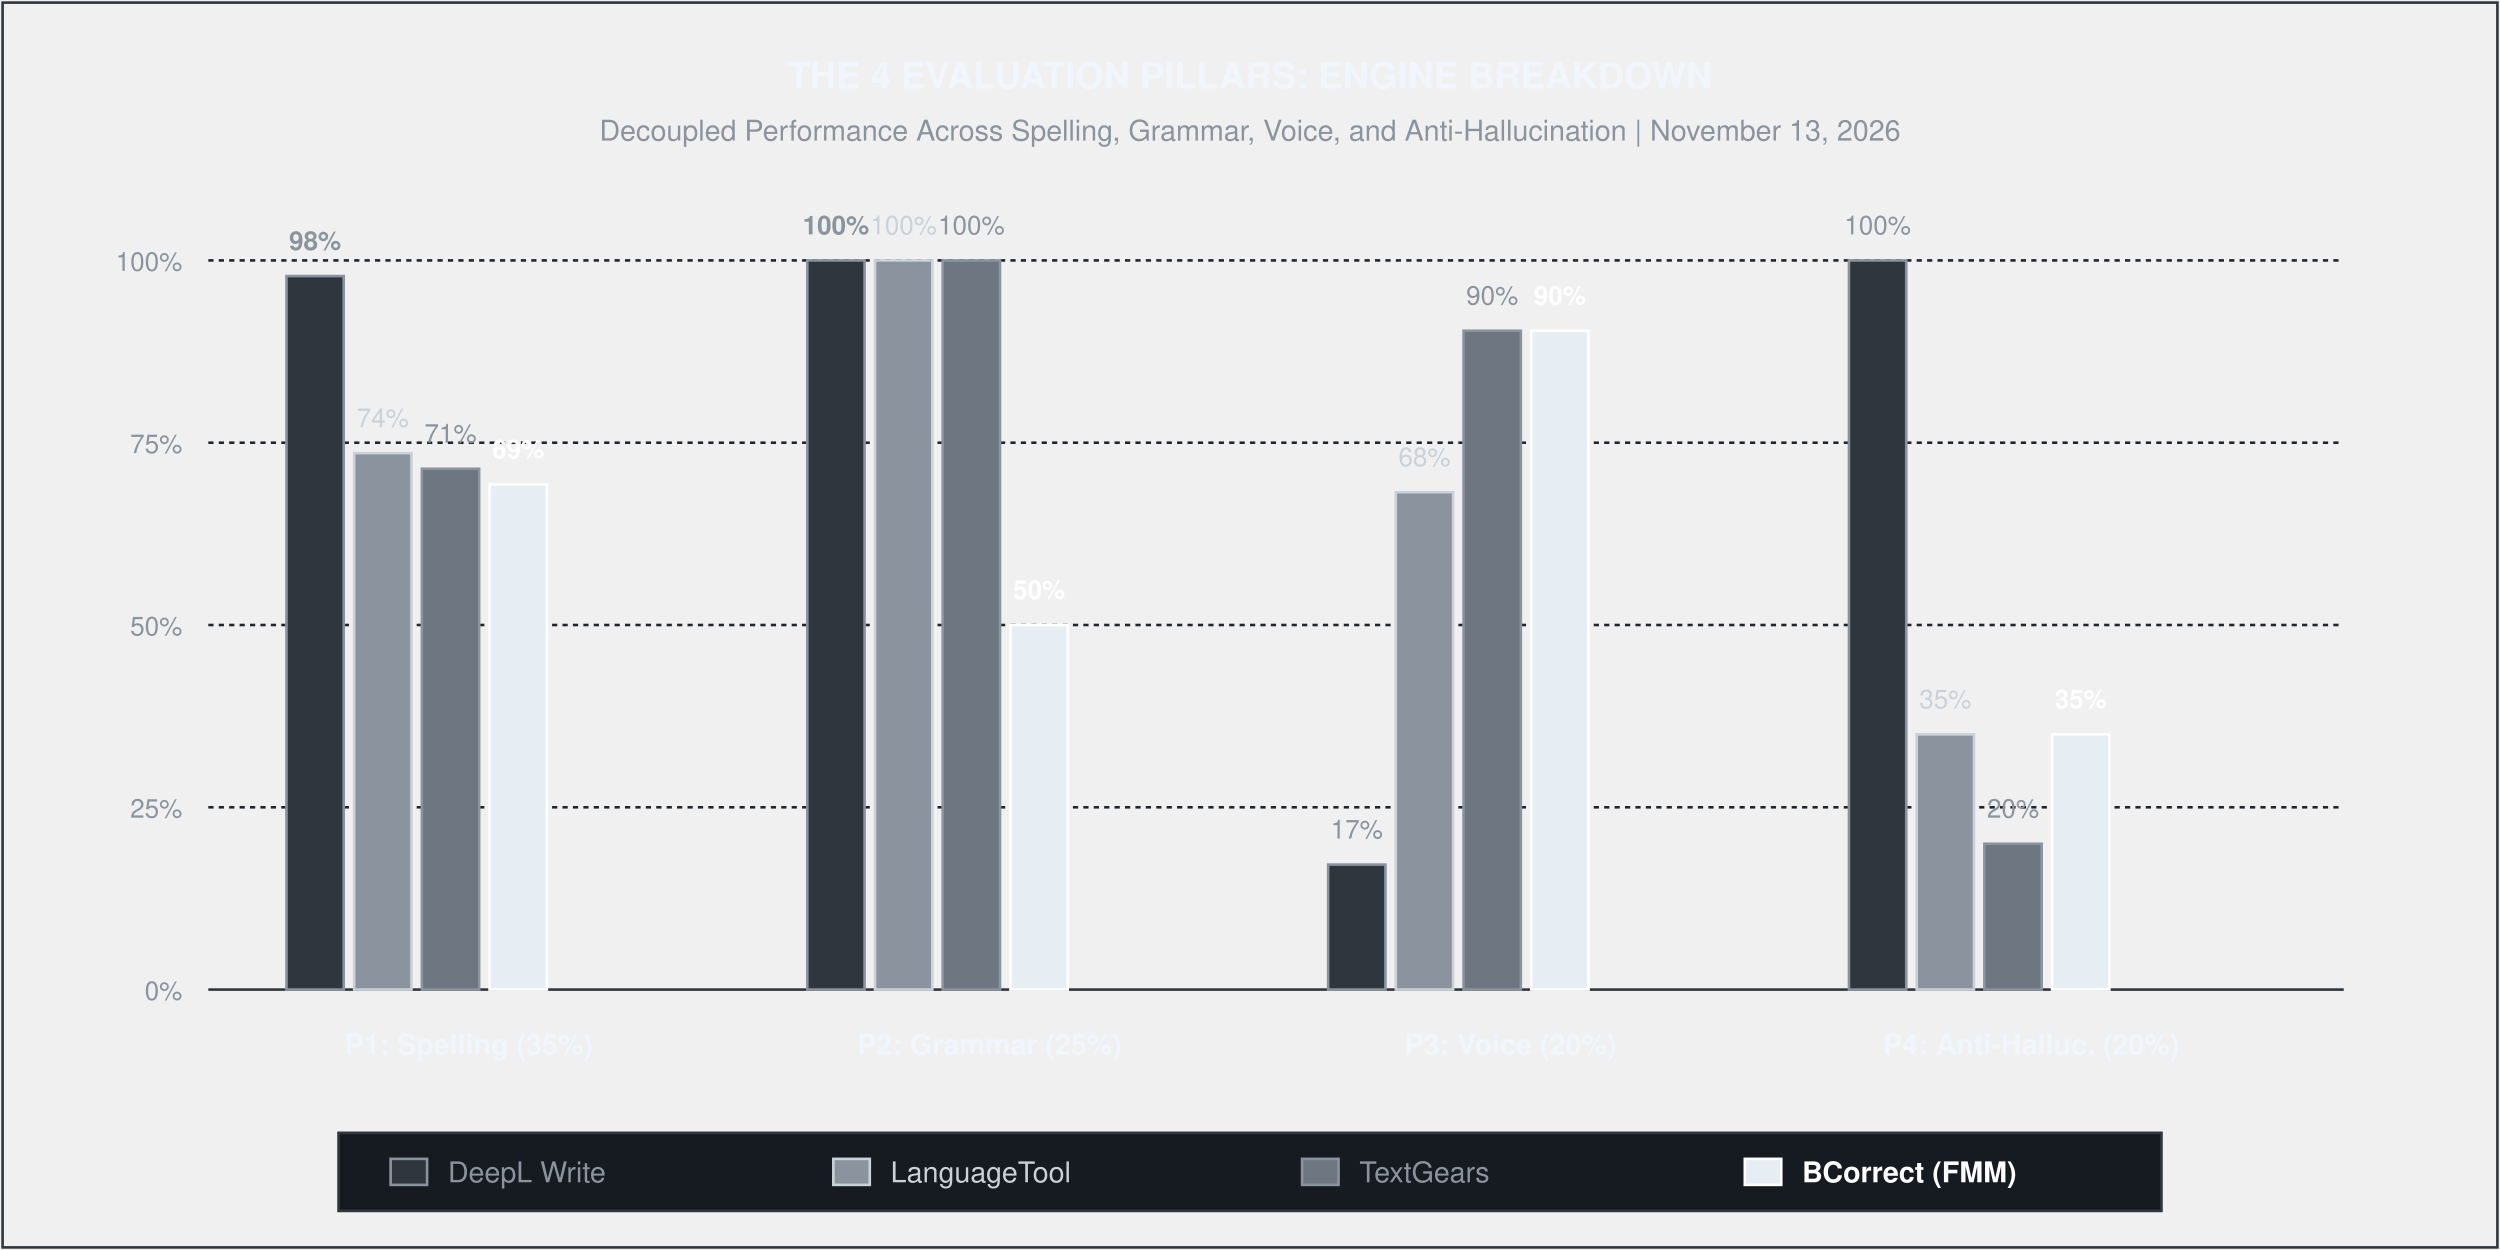
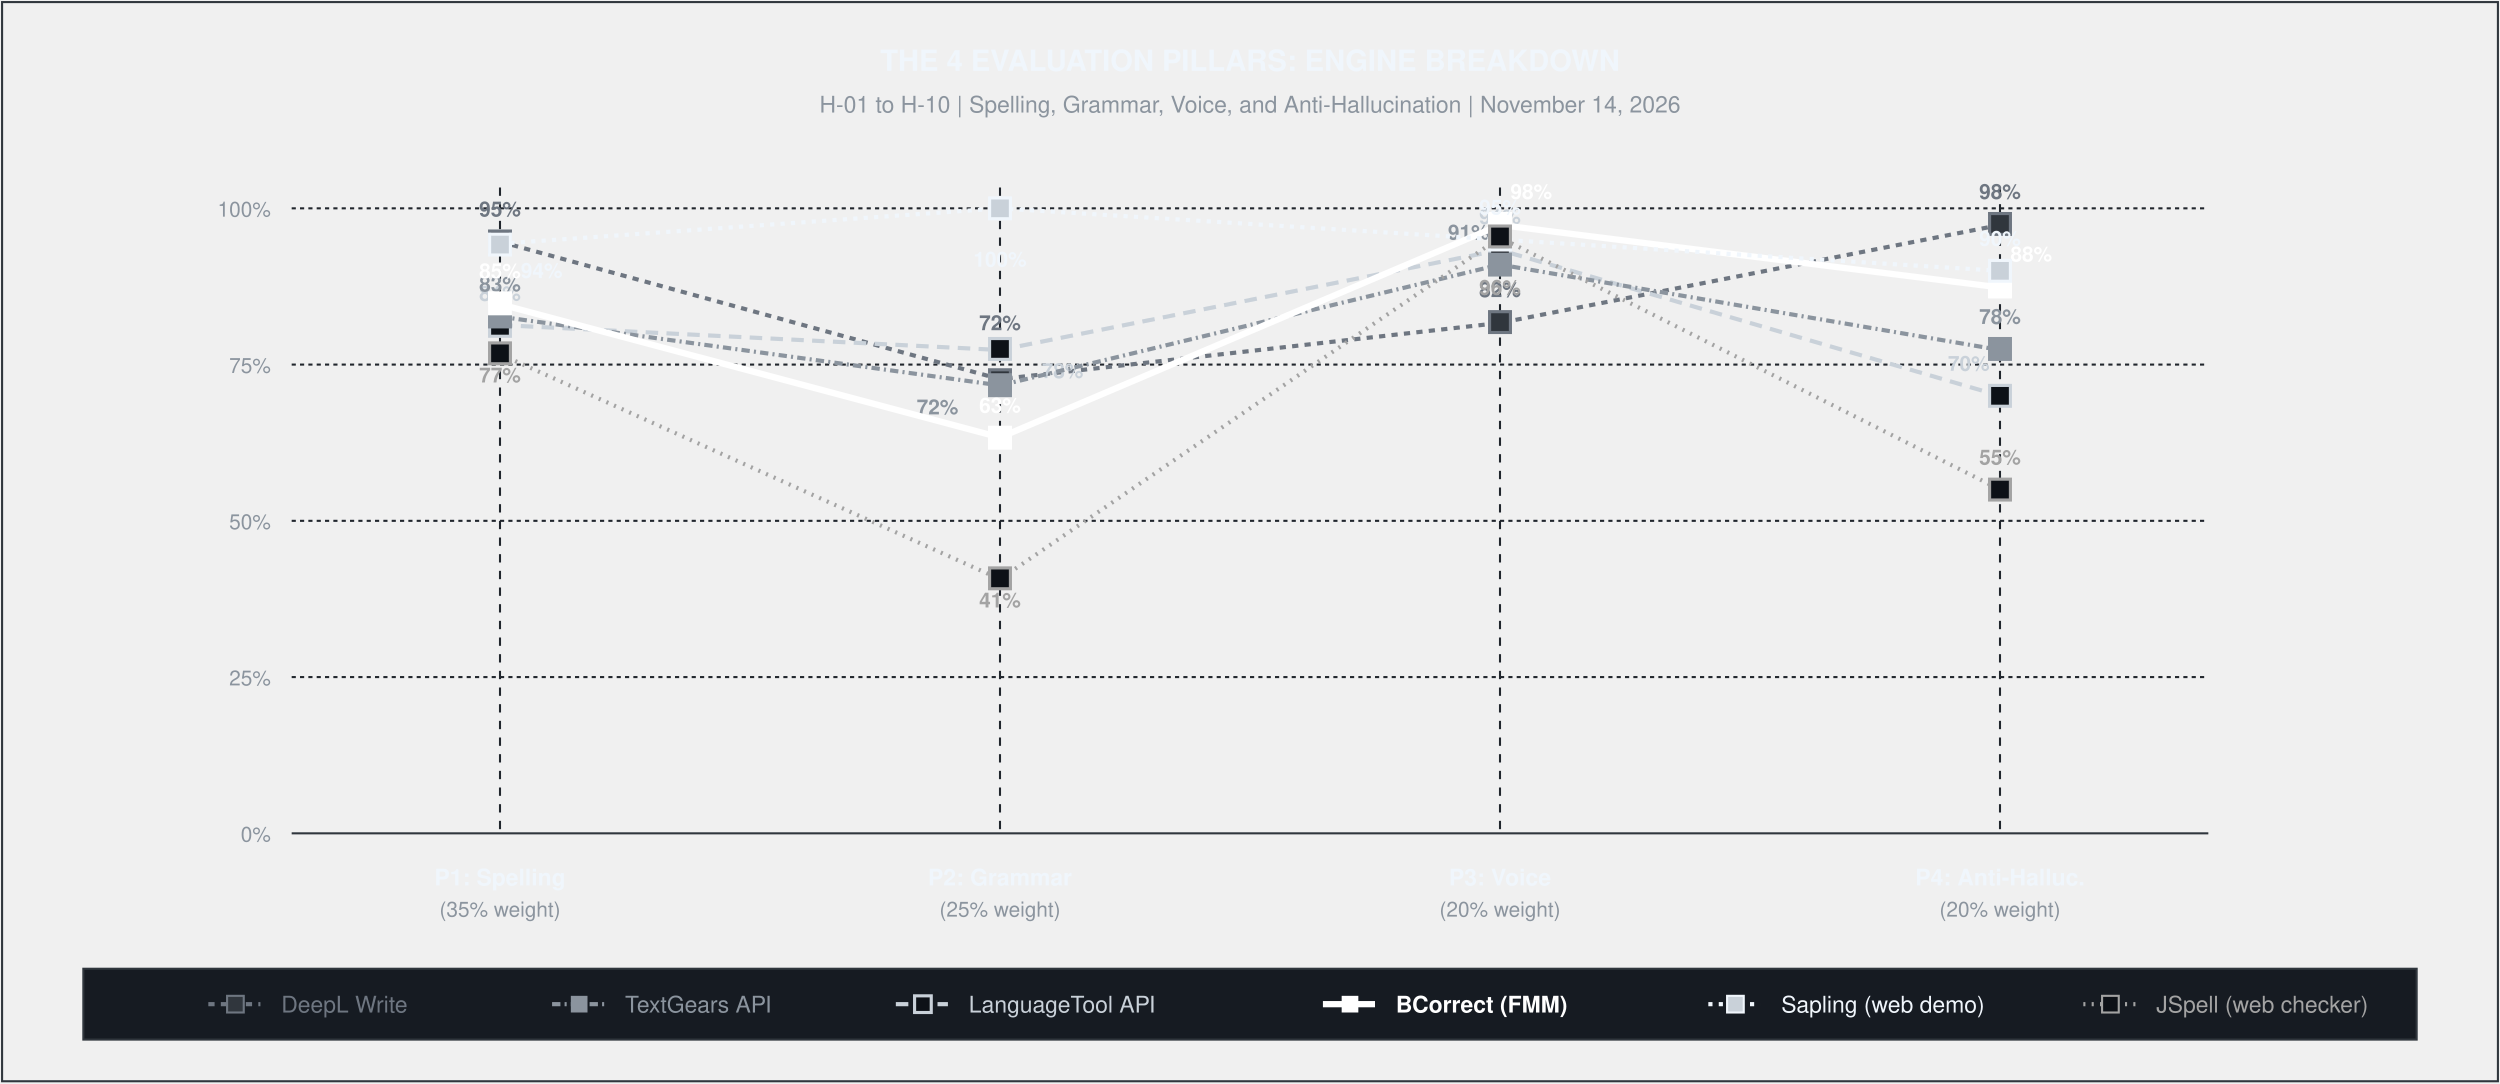
- <svg xmlns="http://www.w3.org/2000/svg" viewBox="0 0 960 480" width="100%" height="auto" style="background:#0d1117; font-family:-apple-system,BlinkMacSystemFont,'Segoe UI',Helvetica,Arial,sans-serif;">
-   <rect x="1" y="1" width="958" height="478" fill="none" stroke="#30363d" stroke-width="1" />
-   <text x="480" y="34" fill="#f0f6fc" font-size="14" font-weight="700" text-anchor="middle">THE 4 EVALUATION PILLARS: ENGINE BREAKDOWN</text>
-   <text x="480" y="54" fill="#8b949e" font-size="11" text-anchor="middle">Decoupled Performance Across Spelling, Grammar, Voice, and Anti-Hallucination | November 13, 2026</text>
-   <line x1="80" y1="380" x2="900" y2="380" stroke="#30363d" stroke-width="1" />
-   <line x1="80" y1="310" x2="900" y2="310" stroke="#21262d" stroke-width="1" stroke-dasharray="2,2" />
-   <line x1="80" y1="240" x2="900" y2="240" stroke="#21262d" stroke-width="1" stroke-dasharray="2,2" />
-   <line x1="80" y1="170" x2="900" y2="170" stroke="#21262d" stroke-width="1" stroke-dasharray="2,2" />
-   <line x1="80" y1="100" x2="900" y2="100" stroke="#21262d" stroke-width="1" stroke-dasharray="2,2" />
-   <text x="70" y="384" fill="#8b949e" font-size="10" text-anchor="end">0%</text>
-   <text x="70" y="314" fill="#8b949e" font-size="10" text-anchor="end">25%</text>
-   <text x="70" y="244" fill="#8b949e" font-size="10" text-anchor="end">50%</text>
-   <text x="70" y="174" fill="#8b949e" font-size="10" text-anchor="end">75%</text>
-   <text x="70" y="104" fill="#8b949e" font-size="10" text-anchor="end">100%</text>
-   <text x="180" y="405" fill="#f0f6fc" font-size="11" font-weight="700" text-anchor="middle">P1: Spelling (35%)</text>
-   <rect x="110" y="106" width="22" height="274" fill="#30363d" stroke="#8b949e" stroke-width="1" />
-   <text x="121" y="96" fill="#8b949e" font-size="10" font-weight="600" text-anchor="middle">98%</text>
-   <rect x="136" y="174" width="22" height="206" fill="#8b949e" stroke="#c9d1d9" stroke-width="1" />
-   <text x="147" y="164" fill="#c9d1d9" font-size="10" text-anchor="middle">74%</text>
-   <rect x="162" y="180" width="22" height="200" fill="#6e7681" stroke="#8b949e" stroke-width="1" />
-   <text x="173" y="170" fill="#8b949e" font-size="10" text-anchor="middle">71%</text>
-   <rect x="188" y="186" width="22" height="194" fill="#e6edf3" stroke="#ffffff" stroke-width="1" />
-   <text x="199" y="176" fill="#ffffff" font-size="10" font-weight="700" text-anchor="middle">69%</text>
-   <text x="380" y="405" fill="#f0f6fc" font-size="11" font-weight="700" text-anchor="middle">P2: Grammar (25%)</text>
-   <rect x="310" y="100" width="22" height="280" fill="#30363d" stroke="#8b949e" stroke-width="1" />
-   <text x="321" y="90" fill="#8b949e" font-size="10" font-weight="600" text-anchor="middle">100%</text>
-   <rect x="336" y="100" width="22" height="280" fill="#8b949e" stroke="#c9d1d9" stroke-width="1" />
-   <text x="347" y="90" fill="#c9d1d9" font-size="10" text-anchor="middle">100%</text>
-   <rect x="362" y="100" width="22" height="280" fill="#6e7681" stroke="#8b949e" stroke-width="1" />
-   <text x="373" y="90" fill="#8b949e" font-size="10" text-anchor="middle">100%</text>
-   <rect x="388" y="240" width="22" height="140" fill="#e6edf3" stroke="#ffffff" stroke-width="1" />
-   <text x="399" y="230" fill="#ffffff" font-size="10" font-weight="700" text-anchor="middle">50%</text>
-   <text x="580" y="405" fill="#f0f6fc" font-size="11" font-weight="700" text-anchor="middle">P3: Voice (20%)</text>
-   <rect x="510" y="332" width="22" height="48" fill="#30363d" stroke="#8b949e" stroke-width="1" />
-   <text x="521" y="322" fill="#8b949e" font-size="10" text-anchor="middle">17%</text>
-   <rect x="536" y="189" width="22" height="191" fill="#8b949e" stroke="#c9d1d9" stroke-width="1" />
-   <text x="547" y="179" fill="#c9d1d9" font-size="10" text-anchor="middle">68%</text>
-   <rect x="562" y="127" width="22" height="253" fill="#6e7681" stroke="#8b949e" stroke-width="1" />
-   <text x="573" y="117" fill="#8b949e" font-size="10" text-anchor="middle">90%</text>
-   <rect x="588" y="127" width="22" height="253" fill="#e6edf3" stroke="#ffffff" stroke-width="1" />
-   <text x="599" y="117" fill="#ffffff" font-size="10" font-weight="700" text-anchor="middle">90%</text>
-   <text x="780" y="405" fill="#f0f6fc" font-size="11" font-weight="700" text-anchor="middle">P4: Anti-Halluc. (20%)</text>
-   <rect x="710" y="100" width="22" height="280" fill="#30363d" stroke="#8b949e" stroke-width="1" />
-   <text x="721" y="90" fill="#8b949e" font-size="10" text-anchor="middle">100%</text>
-   <rect x="736" y="282" width="22" height="98" fill="#8b949e" stroke="#c9d1d9" stroke-width="1" />
-   <text x="747" y="272" fill="#c9d1d9" font-size="10" text-anchor="middle">35%</text>
-   <rect x="762" y="324" width="22" height="56" fill="#6e7681" stroke="#8b949e" stroke-width="1" />
-   <text x="773" y="314" fill="#8b949e" font-size="10" text-anchor="middle">20%</text>
-   <rect x="788" y="282" width="22" height="98" fill="#e6edf3" stroke="#ffffff" stroke-width="1" />
-   <text x="799" y="272" fill="#ffffff" font-size="10" font-weight="700" text-anchor="middle">35%</text>
-   <rect x="130" y="435" width="700" height="30" fill="#161b22" stroke="#30363d" stroke-width="1" />
-   <rect x="150" y="445" width="14" height="10" fill="#30363d" stroke="#8b949e" stroke-width="1" />
-   <text x="172" y="454" fill="#8b949e" font-size="11">DeepL Write</text>
-   <rect x="320" y="445" width="14" height="10" fill="#8b949e" stroke="#c9d1d9" stroke-width="1" />
-   <text x="342" y="454" fill="#c9d1d9" font-size="11">LanguageTool</text>
-   <rect x="500" y="445" width="14" height="10" fill="#6e7681" stroke="#8b949e" stroke-width="1" />
-   <text x="522" y="454" fill="#8b949e" font-size="11">TextGears</text>
-   <rect x="670" y="445" width="14" height="10" fill="#e6edf3" stroke="#ffffff" stroke-width="1" />
-   <text x="692" y="454" fill="#ffffff" font-size="11" font-weight="700">BCorrect (FMM)</text>
+ <svg xmlns="http://www.w3.org/2000/svg" viewBox="0 0 1200 520" style="background:#0d1117; font-family:-apple-system,BlinkMacSystemFont,'Segoe UI',Helvetica,Arial,sans-serif;">
+   <rect x="1" y="1" width="1198" height="518" fill="none" stroke="#30363d" stroke-width="1" />
+   <text x="600" y="34" fill="#f0f6fc" font-size="14" font-weight="700" text-anchor="middle">THE 4 EVALUATION PILLARS: ENGINE BREAKDOWN</text>
+   <text x="600" y="54" fill="#8b949e" font-size="11" text-anchor="middle">H-01 to H-10 | Spelling, Grammar, Voice, and Anti-Hallucination | November 14, 2026</text>
+   <line x1="140" y1="400" x2="1060" y2="400" stroke="#30363d" stroke-width="1" />
+   <line x1="140" y1="325" x2="1060" y2="325" stroke="#21262d" stroke-width="1" stroke-dasharray="2,2" />
+   <line x1="140" y1="250" x2="1060" y2="250" stroke="#21262d" stroke-width="1" stroke-dasharray="2,2" />
+   <line x1="140" y1="175" x2="1060" y2="175" stroke="#21262d" stroke-width="1" stroke-dasharray="2,2" />
+   <line x1="140" y1="100" x2="1060" y2="100" stroke="#21262d" stroke-width="1" stroke-dasharray="2,2" />
+   <text x="130" y="404" fill="#8b949e" font-size="10" text-anchor="end">0%</text>
+   <text x="130" y="329" fill="#8b949e" font-size="10" text-anchor="end">25%</text>
+   <text x="130" y="254" fill="#8b949e" font-size="10" text-anchor="end">50%</text>
+   <text x="130" y="179" fill="#8b949e" font-size="10" text-anchor="end">75%</text>
+   <text x="130" y="104" fill="#8b949e" font-size="10" text-anchor="end">100%</text>
+   <text x="240" y="425" fill="#f0f6fc" font-size="11" font-weight="600" text-anchor="middle">P1: Spelling</text>
+   <text x="240" y="440" fill="#8b949e" font-size="10" text-anchor="middle">(35% weight)</text>
+   <text x="480" y="425" fill="#f0f6fc" font-size="11" font-weight="600" text-anchor="middle">P2: Grammar</text>
+   <text x="480" y="440" fill="#8b949e" font-size="10" text-anchor="middle">(25% weight)</text>
+   <text x="720" y="425" fill="#f0f6fc" font-size="11" font-weight="600" text-anchor="middle">P3: Voice</text>
+   <text x="720" y="440" fill="#8b949e" font-size="10" text-anchor="middle">(20% weight)</text>
+   <text x="960" y="425" fill="#f0f6fc" font-size="11" font-weight="600" text-anchor="middle">P4: Anti-Halluc.</text>
+   <text x="960" y="440" fill="#8b949e" font-size="10" text-anchor="middle">(20% weight)</text>
+   <line x1="240" y1="90" x2="240" y2="400" stroke="#21262d" stroke-width="1" stroke-dasharray="4,4" />
+   <line x1="480" y1="90" x2="480" y2="400" stroke="#21262d" stroke-width="1" stroke-dasharray="4,4" />
+   <line x1="720" y1="90" x2="720" y2="400" stroke="#21262d" stroke-width="1" stroke-dasharray="4,4" />
+   <line x1="960" y1="90" x2="960" y2="400" stroke="#21262d" stroke-width="1" stroke-dasharray="4,4" />
+   <polyline points="240,116 480,182 720,155 960,108" fill="none" stroke="#6e7681" stroke-width="2" stroke-dasharray="3,3" />
+   <rect x="235" y="110.9" width="10" height="10" fill="#30363d" stroke="#6e7681" stroke-width="1.5" />
+   <text x="240" y="103.9" fill="#6e7681" font-size="10" font-weight="600" text-anchor="middle">95%</text>
+   <rect x="475" y="177.5" width="10" height="10" fill="#30363d" stroke="#6e7681" stroke-width="1.5" />
+   <text x="480" y="158.5" fill="#6e7681" font-size="10" font-weight="600" text-anchor="middle">72%</text>
+   <rect x="715" y="149.6" width="10" height="10" fill="#30363d" stroke="#6e7681" stroke-width="1.5" />
+   <text x="720" y="142.6" fill="#6e7681" font-size="10" font-weight="600" text-anchor="middle">82%</text>
+   <rect x="955" y="102.5" width="10" height="10" fill="#30363d" stroke="#6e7681" stroke-width="1.5" />
+   <text x="960" y="95.5" fill="#6e7681" font-size="10" font-weight="600" text-anchor="middle">98%</text>
+   <polyline points="240,156 480,168 720,120 960,190" fill="none" stroke="#c9d1d9" stroke-width="2" stroke-dasharray="6,4" />
+   <rect x="235" y="151.4" width="10" height="10" fill="#0d1117" stroke="#c9d1d9" stroke-width="1.5" />
+   <text x="240" y="144.4" fill="#c9d1d9" font-size="10" font-weight="600" text-anchor="middle">81%</text>
+   <rect x="475" y="162.5" width="10" height="10" fill="#0d1117" stroke="#c9d1d9" stroke-width="1.5" />
+   <text x="510" y="181.5" fill="#c9d1d9" font-size="10" font-weight="600" text-anchor="middle">78%</text>
+   <rect x="715" y="114.5" width="10" height="10" fill="#0d1117" stroke="#c9d1d9" stroke-width="1.5" />
+   <text x="720" y="107.5" fill="#c9d1d9" font-size="10" font-weight="600" text-anchor="middle">94%</text>
+   <rect x="955" y="185.0" width="10" height="10" fill="#0d1117" stroke="#c9d1d9" stroke-width="1.5" />
+   <text x="945" y="178.0" fill="#c9d1d9" font-size="10" font-weight="600" text-anchor="middle">70%</text>
+   <polyline points="240,152 480,185 720,127 960,168" fill="none" stroke="#8b949e" stroke-width="2" stroke-dasharray="4,2,1,2" />
+   <rect x="235" y="146.9" width="10" height="10" fill="#8b949e" stroke="#8b949e" stroke-width="1.5" />
+   <text x="240" y="139.9" fill="#8b949e" font-size="10" font-weight="600" text-anchor="middle">83%</text>
+   <rect x="475" y="179.9" width="10" height="10" fill="#8b949e" stroke="#8b949e" stroke-width="1.5" />
+   <text x="450" y="198.9" fill="#8b949e" font-size="10" font-weight="600" text-anchor="middle">72%</text>
+   <rect x="715" y="122.0" width="10" height="10" fill="#8b949e" stroke="#8b949e" stroke-width="1.5" />
+   <text x="705" y="115.0" fill="#8b949e" font-size="10" font-weight="600" text-anchor="middle">91%</text>
+   <rect x="955" y="162.5" width="10" height="10" fill="#8b949e" stroke="#8b949e" stroke-width="1.5" />
+   <text x="960" y="155.5" fill="#8b949e" font-size="10" font-weight="600" text-anchor="middle">78%</text>
+   <polyline points="240,146 480,210 720,108 960,138" fill="none" stroke="#ffffff" stroke-width="3" />
+   <rect x="235" y="140.6" width="10" height="10" fill="#ffffff" stroke="#ffffff" stroke-width="1.5" />
+   <text x="240" y="133.6" fill="#ffffff" font-size="10" font-weight="600" text-anchor="middle">85%</text>
+   <rect x="475" y="205.1" width="10" height="10" fill="#ffffff" stroke="#ffffff" stroke-width="1.5" />
+   <text x="480" y="198.1" fill="#ffffff" font-size="10" font-weight="600" text-anchor="middle">63%</text>
+   <rect x="715" y="102.5" width="10" height="10" fill="#ffffff" stroke="#ffffff" stroke-width="1.5" />
+   <text x="735" y="95.5" fill="#ffffff" font-size="10" font-weight="600" text-anchor="middle">98%</text>
+   <rect x="955" y="132.5" width="10" height="10" fill="#ffffff" stroke="#ffffff" stroke-width="1.5" />
+   <text x="975" y="125.5" fill="#ffffff" font-size="10" font-weight="600" text-anchor="middle">88%</text>
+   <polyline points="240,117 480,100 720,115 960,130" fill="none" stroke="#f0f6fc" stroke-width="2" stroke-dasharray="2,3" />
+   <rect x="235" y="112.4" width="10" height="10" fill="#c9d1d9" stroke="#f0f6fc" stroke-width="1.5" />
+   <text x="260" y="133.4" fill="#f0f6fc" font-size="10" font-weight="600" text-anchor="middle">94%</text>
+   <rect x="475" y="95.0" width="10" height="10" fill="#c9d1d9" stroke="#f0f6fc" stroke-width="1.5" />
+   <text x="480" y="128.0" fill="#f0f6fc" font-size="10" font-weight="600" text-anchor="middle">100%</text>
+   <rect x="715" y="110.0" width="10" height="10" fill="#c9d1d9" stroke="#f0f6fc" stroke-width="1.5" />
+   <text x="720" y="103.0" fill="#f0f6fc" font-size="10" font-weight="600" text-anchor="middle">95%</text>
+   <rect x="955" y="125.0" width="10" height="10" fill="#c9d1d9" stroke="#f0f6fc" stroke-width="1.5" />
+   <text x="960" y="118.0" fill="#f0f6fc" font-size="10" font-weight="600" text-anchor="middle">90%</text>
+   <polyline points="240,170 480,278 720,114 960,235" fill="none" stroke="#a3a3a3" stroke-width="2" stroke-dasharray="1,3" />
+   <rect x="235" y="164.6" width="10" height="10" fill="#0d1117" stroke="#a3a3a3" stroke-width="1.5" />
+   <text x="240" y="183.6" fill="#a3a3a3" font-size="10" font-weight="600" text-anchor="middle">77%</text>
+   <rect x="475" y="272.6" width="10" height="10" fill="#0d1117" stroke="#a3a3a3" stroke-width="1.5" />
+   <text x="480" y="291.6" fill="#a3a3a3" font-size="10" font-weight="600" text-anchor="middle">41%</text>
+   <rect x="715" y="108.5" width="10" height="10" fill="#0d1117" stroke="#a3a3a3" stroke-width="1.5" />
+   <text x="720" y="141.5" fill="#a3a3a3" font-size="10" font-weight="600" text-anchor="middle">96%</text>
+   <rect x="955" y="230.0" width="10" height="10" fill="#0d1117" stroke="#a3a3a3" stroke-width="1.5" />
+   <text x="960" y="223.0" fill="#a3a3a3" font-size="10" font-weight="600" text-anchor="middle">55%</text>
+   <rect x="40" y="465" width="1120" height="34" fill="#161b22" stroke="#30363d" stroke-width="1" />
+   <line x1="100" y1="482" x2="125" y2="482" stroke="#6e7681" stroke-width="2" stroke-dasharray="3,3" />
+   <rect x="109" y="478" width="8" height="8" fill="#30363d" stroke="#6e7681" stroke-width="1" />
+   <text x="135" y="486" fill="#6e7681" font-size="11">DeepL Write</text>
+   <line x1="265" y1="482" x2="290" y2="482" stroke="#8b949e" stroke-width="2" stroke-dasharray="4,2,1,2" />
+   <rect x="274" y="478" width="8" height="8" fill="#8b949e" />
+   <text x="300" y="486" fill="#8b949e" font-size="11">TextGears API</text>
+   <line x1="430" y1="482" x2="455" y2="482" stroke="#c9d1d9" stroke-width="2" stroke-dasharray="6,4" />
+   <rect x="439" y="478" width="8" height="8" fill="#0d1117" stroke="#c9d1d9" stroke-width="1.5" />
+   <text x="465" y="486" fill="#c9d1d9" font-size="11">LanguageTool API</text>
+   <line x1="635" y1="482" x2="660" y2="482" stroke="#ffffff" stroke-width="3" />
+   <rect x="644" y="478" width="8" height="8" fill="#ffffff" />
+   <text x="670" y="486" fill="#ffffff" font-size="11" font-weight="700">BCorrect (FMM)</text>
+   <line x1="820" y1="482" x2="845" y2="482" stroke="#f0f6fc" stroke-width="2" stroke-dasharray="2,3" />
+   <rect x="829" y="478" width="8" height="8" fill="#c9d1d9" stroke="#f0f6fc" />
+   <text x="855" y="486" fill="#f0f6fc" font-size="11">Sapling (web demo)</text>
+   <line x1="1000" y1="482" x2="1025" y2="482" stroke="#a3a3a3" stroke-width="2" stroke-dasharray="1,3" />
+   <rect x="1009" y="478" width="8" height="8" fill="#0d1117" stroke="#a3a3a3" />
+   <text x="1035" y="486" fill="#a3a3a3" font-size="11">JSpell (web checker)</text>
</svg>
